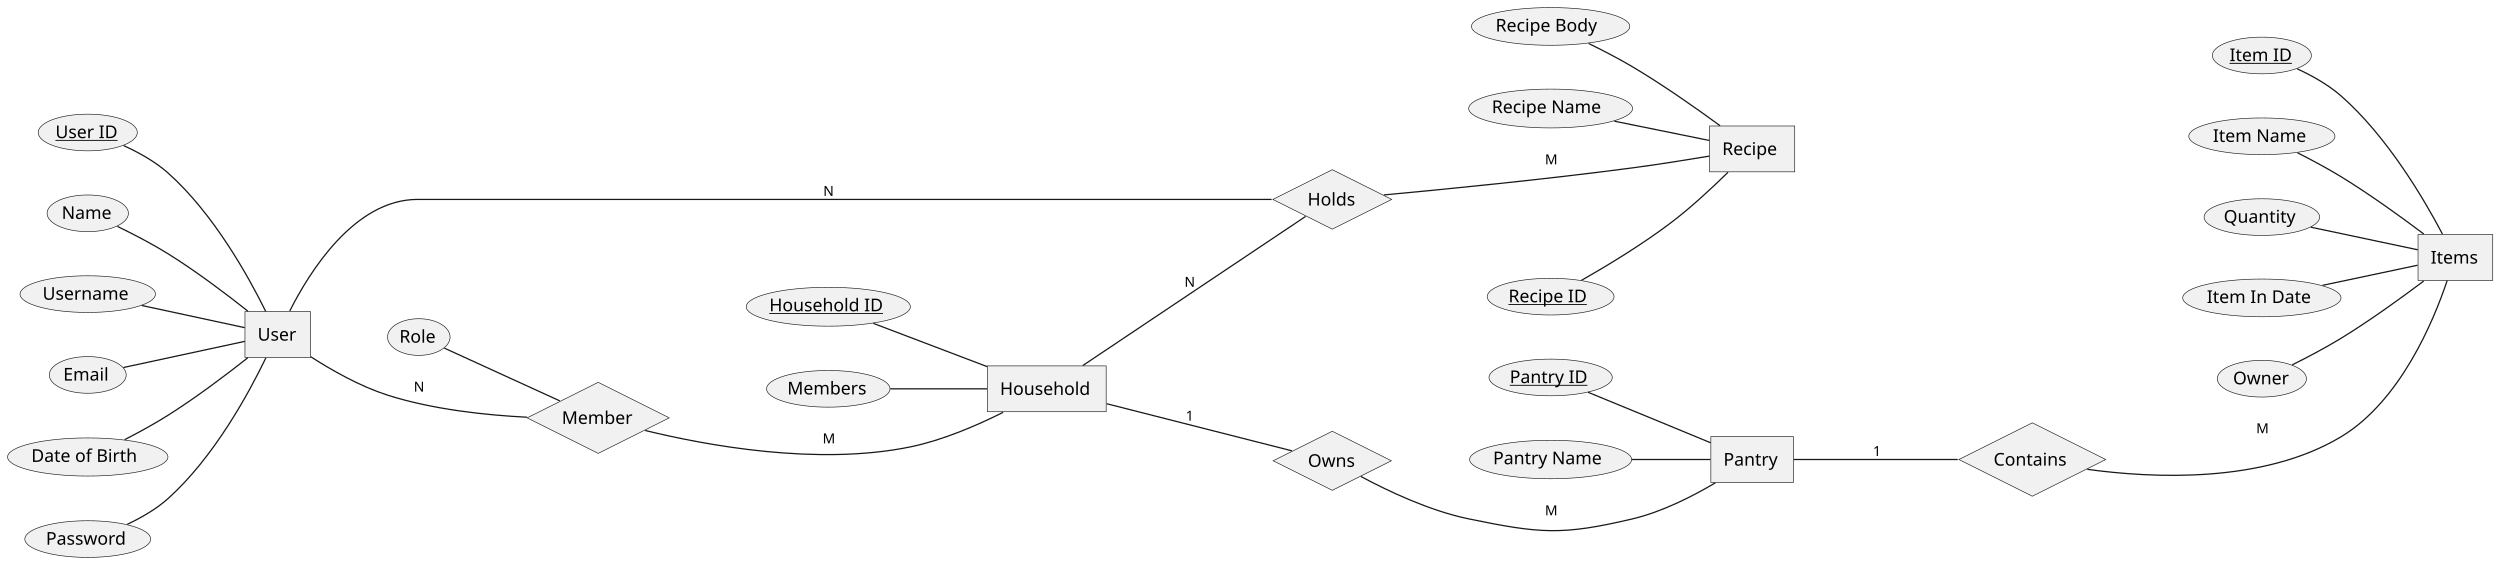
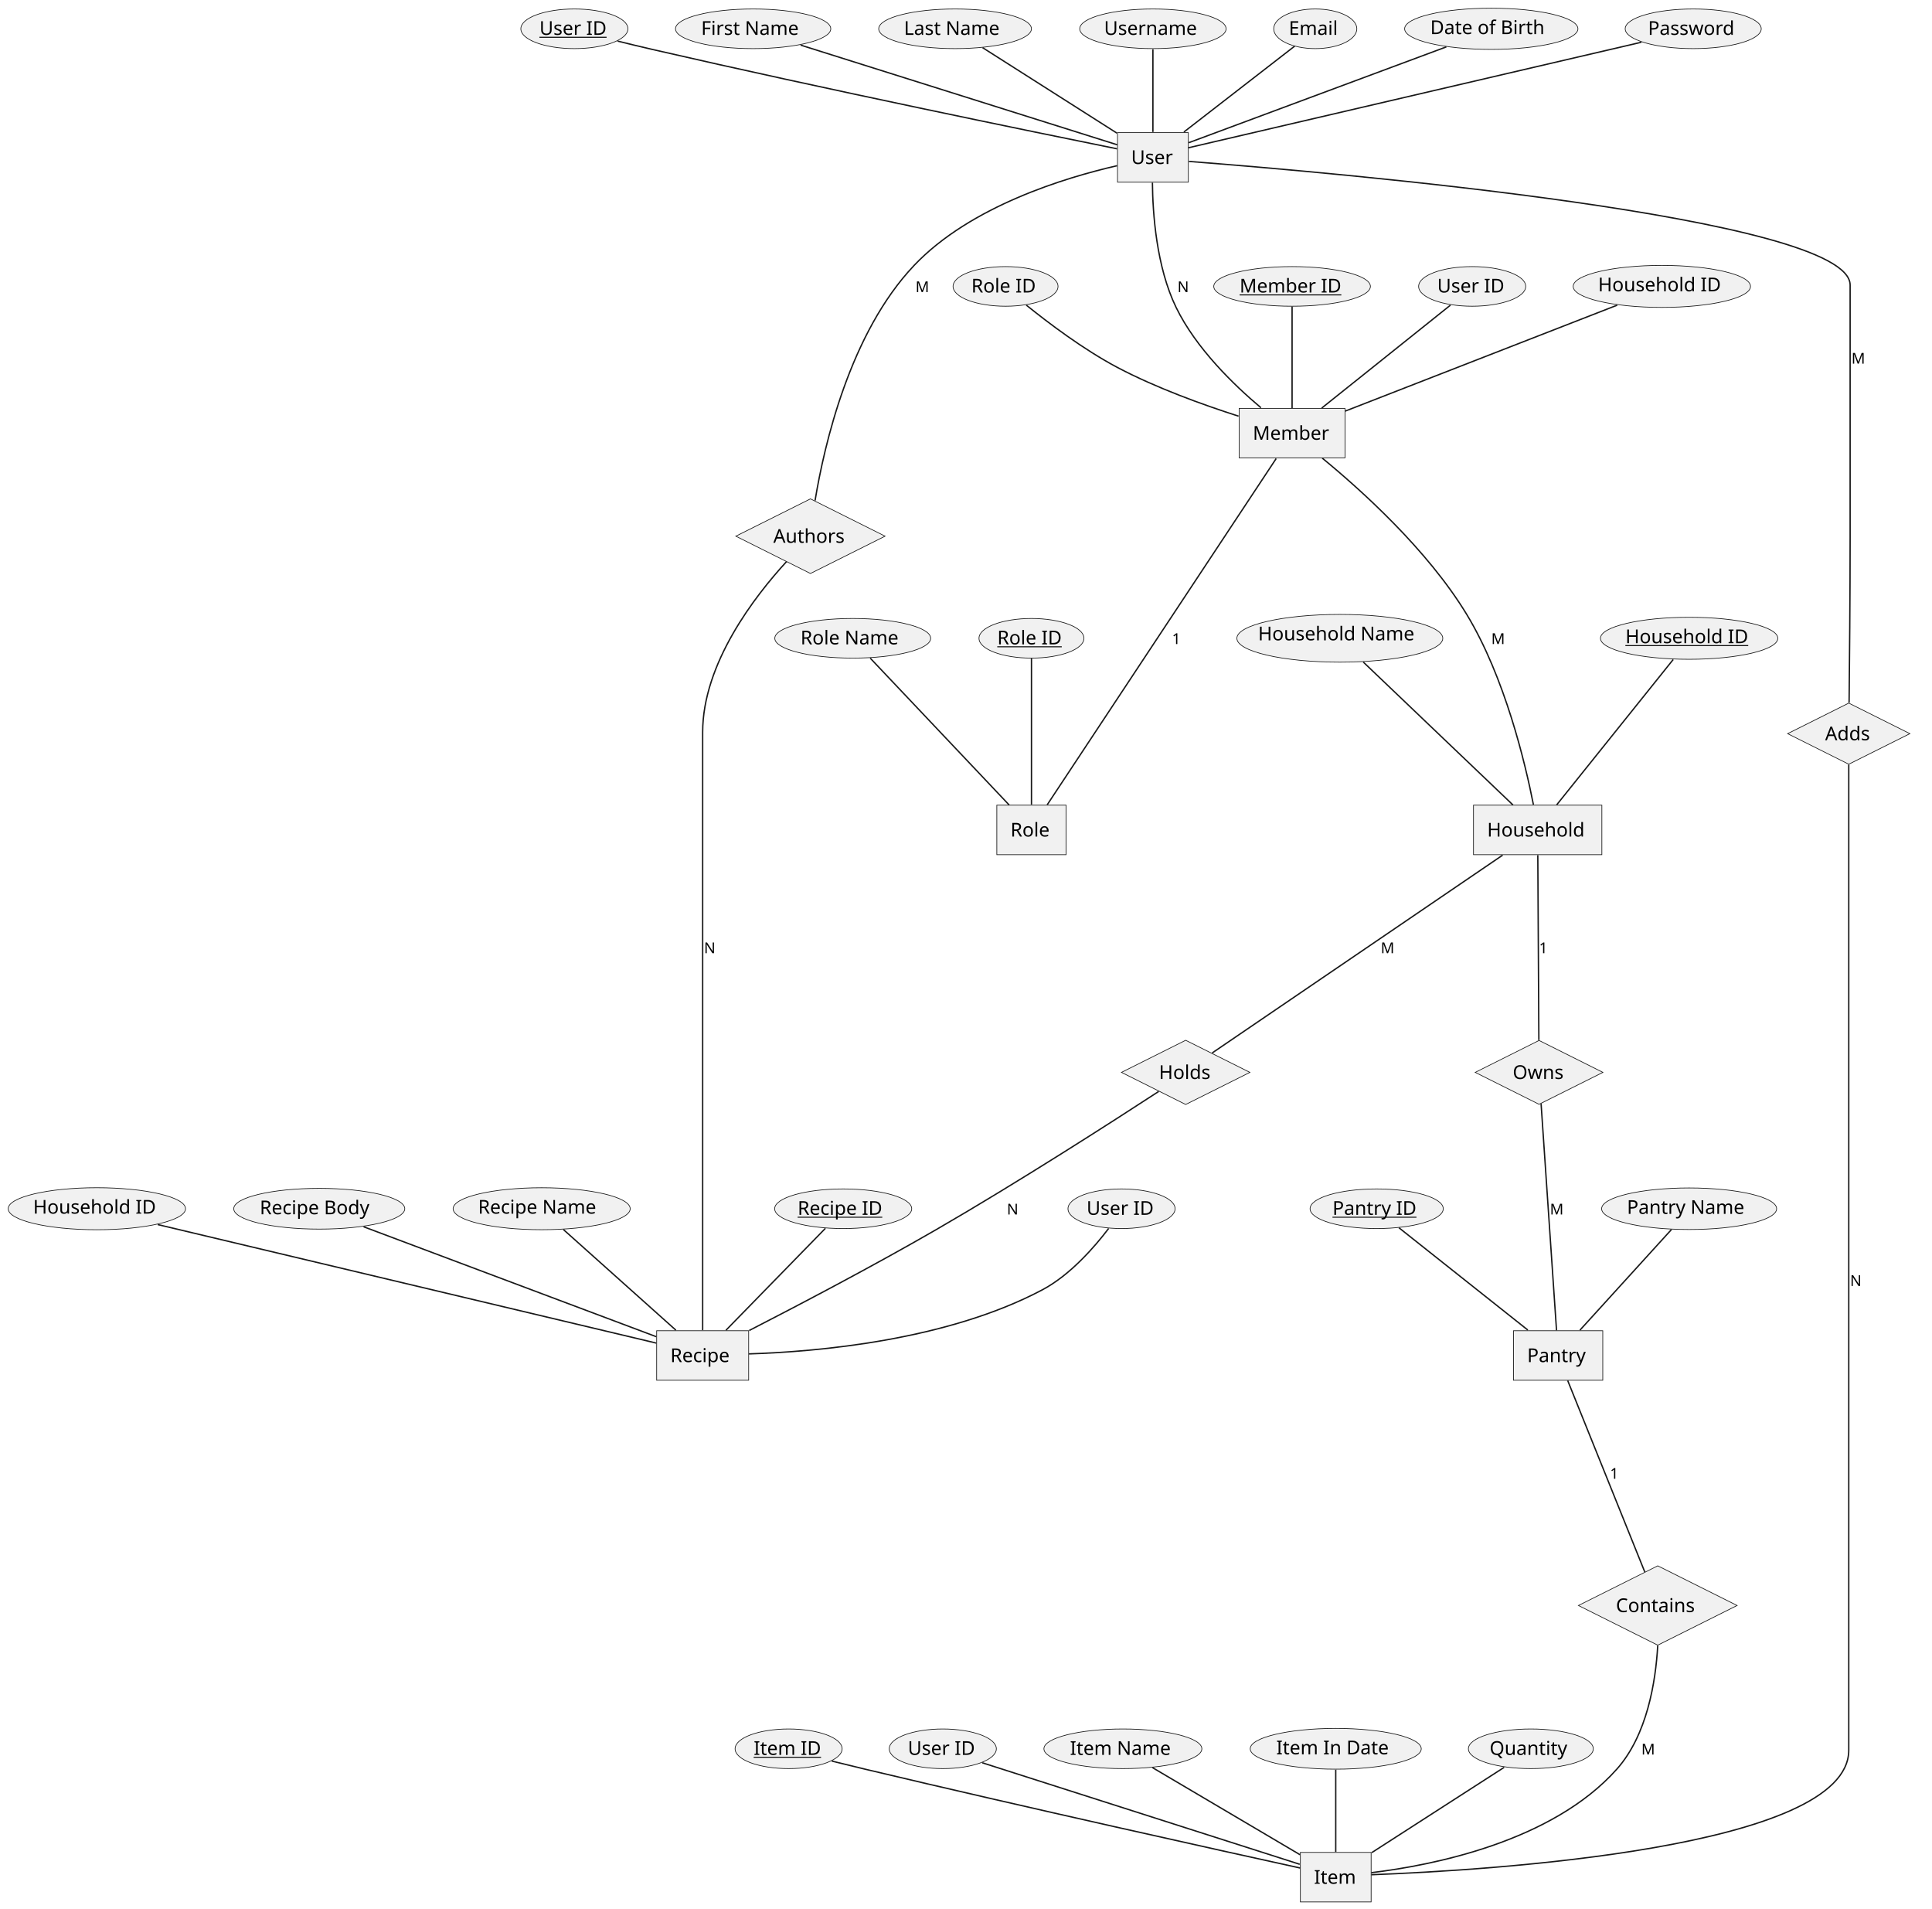
- <svg xmlns="http://www.w3.org/2000/svg" contentStyleType="text/css" data-diagram-type="CHEN_EER" height="447px" preserveAspectRatio="none" style="width:1980px;height:447px;background:#FFFFFF;" version="1.1" viewBox="0 0 1980 447" width="1980px" zoomAndPan="magnify">
+ <svg xmlns="http://www.w3.org/2000/svg" contentStyleType="text/css" data-diagram-type="CHEN_EER" height="1399px" preserveAspectRatio="none" style="width:1416px;height:1399px;background:#FFFFFF;" version="1.1" viewBox="0 0 1416 1399" width="1416px" zoomAndPan="magnify">
  <defs />
  <g>
    <g id="User">
-       <rect fill="#F1F1F1" height="36.297" style="stroke:#181818;stroke-width:0.5;" width="51.91" x="194.01" y="246.79" />
-       <text fill="#000000" font-family="sans-serif" font-size="14" lengthAdjust="spacing" textLength="31.91" x="204.01" y="269.785">User</text>
+       <rect fill="#F1F1F1" height="36.297" style="stroke:#181818;stroke-width:0.5;" width="51.91" x="819.04" y="97.2" />
+       <text fill="#000000" font-family="sans-serif" font-size="14" lengthAdjust="spacing" textLength="31.91" x="829.04" y="120.195">User</text>
    </g>
    <g id="User.User ID">
-       <ellipse cx="69.513" cy="104.944" fill="#F1F1F1" rx="39.253" ry="14.524" style="stroke:#181818;stroke-width:0.5;" />
-       <text fill="#000000" font-family="sans-serif" font-size="14" lengthAdjust="spacing" text-decoration="underline" textLength="51.27" x="43.878" y="109.415">User ID</text>
-     </g>
-     <g id="User.Name">
-       <ellipse cx="69.505" cy="168.944" fill="#F1F1F1" rx="32.205" ry="14.524" style="stroke:#181818;stroke-width:0.5;" />
-       <text fill="#000000" font-family="sans-serif" font-size="14" lengthAdjust="spacing" textLength="41.303" x="48.854" y="173.415">Name</text>
+       <ellipse cx="420.993" cy="21.104" fill="#F1F1F1" rx="39.253" ry="14.524" style="stroke:#181818;stroke-width:0.5;" />
+       <text fill="#000000" font-family="sans-serif" font-size="14" lengthAdjust="spacing" text-decoration="underline" textLength="51.27" x="395.358" y="25.575">User ID</text>
+     </g>
+     <g id="User.First Name">
+       <ellipse cx="551.986" cy="21.104" fill="#F1F1F1" rx="56.906" ry="14.524" style="stroke:#181818;stroke-width:0.5;" />
+       <text fill="#000000" font-family="sans-serif" font-size="14" lengthAdjust="spacing" textLength="76.234" x="513.869" y="25.575">First Name</text>
+     </g>
+     <g id="User.Last Name">
+       <ellipse cx="699.993" cy="21.104" fill="#F1F1F1" rx="55.973" ry="14.524" style="stroke:#181818;stroke-width:0.5;" />
+       <text fill="#000000" font-family="sans-serif" font-size="14" lengthAdjust="spacing" textLength="74.915" x="662.535" y="25.575">Last Name</text>
    </g>
    <g id="User.Username">
-       <ellipse cx="69.508" cy="232.944" fill="#F1F1F1" rx="53.638" ry="14.524" style="stroke:#181818;stroke-width:0.5;" />
-       <text fill="#000000" font-family="sans-serif" font-size="14" lengthAdjust="spacing" textLength="71.613" x="33.702" y="237.415">Username</text>
+       <ellipse cx="844.988" cy="21.104" fill="#F1F1F1" rx="53.638" ry="14.524" style="stroke:#181818;stroke-width:0.5;" />
+       <text fill="#000000" font-family="sans-serif" font-size="14" lengthAdjust="spacing" textLength="71.613" x="809.182" y="25.575">Username</text>
    </g>
    <g id="User.Email">
-       <ellipse cx="69.505" cy="296.944" fill="#F1F1F1" rx="30.465" ry="14.524" style="stroke:#181818;stroke-width:0.5;" />
-       <text fill="#000000" font-family="sans-serif" font-size="14" lengthAdjust="spacing" textLength="38.842" x="50.084" y="301.415">Email</text>
+       <ellipse cx="963.985" cy="21.104" fill="#F1F1F1" rx="30.465" ry="14.524" style="stroke:#181818;stroke-width:0.5;" />
+       <text fill="#000000" font-family="sans-serif" font-size="14" lengthAdjust="spacing" textLength="38.842" x="944.564" y="25.575">Email</text>
    </g>
    <g id="User.Date of Birth">
-       <ellipse cx="69.507" cy="361.941" fill="#F1F1F1" rx="63.507" ry="15.101" style="stroke:#181818;stroke-width:0.5;" />
-       <text fill="#000000" font-family="sans-serif" font-size="14" lengthAdjust="spacing" textLength="89.469" x="24.773" y="365.835">Date of Birth</text>
+       <ellipse cx="1092.987" cy="21.101" fill="#F1F1F1" rx="63.507" ry="15.101" style="stroke:#181818;stroke-width:0.5;" />
+       <text fill="#000000" font-family="sans-serif" font-size="14" lengthAdjust="spacing" textLength="89.469" x="1048.253" y="24.995">Date of Birth</text>
    </g>
    <g id="User.Password">
-       <ellipse cx="69.508" cy="426.944" fill="#F1F1F1" rx="49.858" ry="14.524" style="stroke:#181818;stroke-width:0.5;" />
-       <text fill="#000000" font-family="sans-serif" font-size="14" lengthAdjust="spacing" textLength="66.268" x="36.374" y="431.415">Password</text>
+       <ellipse cx="1240.988" cy="21.104" fill="#F1F1F1" rx="49.858" ry="14.524" style="stroke:#181818;stroke-width:0.5;" />
+       <text fill="#000000" font-family="sans-serif" font-size="14" lengthAdjust="spacing" textLength="66.268" x="1207.854" y="25.575">Password</text>
+     </g>
+     <g id="Item">
+       <rect fill="#F1F1F1" height="36.297" style="stroke:#181818;stroke-width:0.5;" width="51.869" x="953.06" y="1357.53" />
+       <text fill="#000000" font-family="sans-serif" font-size="14" lengthAdjust="spacing" textLength="31.869" x="963.06" y="1380.525">Item</text>
+     </g>
+     <g id="Item.Item ID">
+       <ellipse cx="577.994" cy="1281.604" fill="#F1F1F1" rx="39.224" ry="14.524" style="stroke:#181818;stroke-width:0.5;" />
+       <text fill="#000000" font-family="sans-serif" font-size="14" lengthAdjust="spacing" text-decoration="underline" textLength="51.228" x="552.38" y="1286.075">Item ID</text>
+     </g>
+     <g id="Item.User ID">
+       <ellipse cx="690.993" cy="1281.604" fill="#F1F1F1" rx="39.253" ry="14.524" style="stroke:#181818;stroke-width:0.5;" />
+       <text fill="#000000" font-family="sans-serif" font-size="14" lengthAdjust="spacing" textLength="51.27" x="665.358" y="1286.075">User ID</text>
+     </g>
+     <g id="Item.Item Name">
+       <ellipse cx="822.987" cy="1281.604" fill="#F1F1F1" rx="57.887" ry="14.524" style="stroke:#181818;stroke-width:0.5;" />
+       <text fill="#000000" font-family="sans-serif" font-size="14" lengthAdjust="spacing" textLength="77.622" x="784.176" y="1286.075">Item Name</text>
+     </g>
+     <g id="Item.Item In Date">
+       <ellipse cx="978.985" cy="1281.597" fill="#F1F1F1" rx="62.685" ry="14.937" style="stroke:#181818;stroke-width:0.5;" />
+       <text fill="#000000" font-family="sans-serif" font-size="14" lengthAdjust="spacing" textLength="87.233" x="935.369" y="1285.655">Item In Date</text>
+     </g>
+     <g id="Item.Quantity">
+       <ellipse cx="1121.989" cy="1281.604" fill="#F1F1F1" rx="45.779" ry="14.524" style="stroke:#181818;stroke-width:0.5;" />
+       <text fill="#000000" font-family="sans-serif" font-size="14" lengthAdjust="spacing" textLength="60.498" x="1091.74" y="1286.075">Quantity</text>
+     </g>
+     <g id="Role">
+       <rect fill="#F1F1F1" height="36.297" style="stroke:#181818;stroke-width:0.5;" width="50.796" x="730.59" y="590.06" />
+       <text fill="#000000" font-family="sans-serif" font-size="14" lengthAdjust="spacing" textLength="30.796" x="740.59" y="613.055">Role</text>
+     </g>
+     <g id="Role.Role ID">
+       <ellipse cx="755.985" cy="467.774" fill="#F1F1F1" rx="38.465" ry="14.524" style="stroke:#181818;stroke-width:0.5;" />
+       <text fill="#000000" font-family="sans-serif" font-size="14" lengthAdjust="spacing" text-decoration="underline" textLength="50.155" x="730.908" y="472.245">Role ID</text>
+     </g>
+     <g id="Role.Role Name">
+       <ellipse cx="624.988" cy="467.774" fill="#F1F1F1" rx="57.128" ry="14.524" style="stroke:#181818;stroke-width:0.5;" />
+       <text fill="#000000" font-family="sans-serif" font-size="14" lengthAdjust="spacing" textLength="76.549" x="586.714" y="472.245">Role Name</text>
    </g>
    <g id="Household">
-       <rect fill="#F1F1F1" height="36.297" style="stroke:#181818;stroke-width:0.5;" width="94.088" x="782" y="289.79" />
-       <text fill="#000000" font-family="sans-serif" font-size="14" lengthAdjust="spacing" textLength="74.088" x="792" y="312.785">Household</text>
+       <rect fill="#F1F1F1" height="36.297" style="stroke:#181818;stroke-width:0.5;" width="94.088" x="1079.95" y="590.06" />
+       <text fill="#000000" font-family="sans-serif" font-size="14" lengthAdjust="spacing" textLength="74.088" x="1089.95" y="613.055">Household</text>
    </g>
    <g id="Household.Household ID">
-       <ellipse cx="656.012" cy="242.938" fill="#F1F1F1" rx="64.992" ry="15.398" style="stroke:#181818;stroke-width:0.5;" />
-       <text fill="#000000" font-family="sans-serif" font-size="14" lengthAdjust="spacing" text-decoration="underline" textLength="93.447" x="609.288" y="246.535">Household ID</text>
-     </g>
-     <g id="Household.Members">
-       <ellipse cx="656.007" cy="307.944" fill="#F1F1F1" rx="48.877" ry="14.524" style="stroke:#181818;stroke-width:0.5;" />
-       <text fill="#000000" font-family="sans-serif" font-size="14" lengthAdjust="spacing" textLength="64.88" x="623.567" y="312.415">Members</text>
+       <ellipse cx="1237.992" cy="467.768" fill="#F1F1F1" rx="64.992" ry="15.398" style="stroke:#181818;stroke-width:0.5;" />
+       <text fill="#000000" font-family="sans-serif" font-size="14" lengthAdjust="spacing" text-decoration="underline" textLength="93.447" x="1191.268" y="471.365">Household ID</text>
+     </g>
+     <g id="Household.Household Name">
+       <ellipse cx="981.99" cy="467.772" fill="#F1F1F1" rx="75.46" ry="17.492" style="stroke:#181818;stroke-width:0.5;" />
+       <text fill="#000000" font-family="sans-serif" font-size="14" lengthAdjust="spacing" textLength="119.841" x="922.069" y="469.275">Household Name</text>
    </g>
    <g id="Pantry">
-       <rect fill="#F1F1F1" height="36.297" style="stroke:#181818;stroke-width:0.5;" width="65.425" x="1354.99" y="345.79" />
-       <text fill="#000000" font-family="sans-serif" font-size="14" lengthAdjust="spacing" textLength="45.425" x="1364.99" y="368.785">Pantry</text>
+       <rect fill="#F1F1F1" height="36.297" style="stroke:#181818;stroke-width:0.5;" width="65.425" x="1109.28" y="975.22" />
+       <text fill="#000000" font-family="sans-serif" font-size="14" lengthAdjust="spacing" textLength="45.425" x="1119.28" y="998.215">Pantry</text>
    </g>
    <g id="Pantry.Pantry ID">
-       <ellipse cx="1228.099" cy="298.944" fill="#F1F1F1" rx="48.809" ry="14.524" style="stroke:#181818;stroke-width:0.5;" />
-       <text fill="#000000" font-family="sans-serif" font-size="14" lengthAdjust="spacing" text-decoration="underline" textLength="64.784" x="1195.707" y="303.415">Pantry ID</text>
+       <ellipse cx="1008.989" cy="885.824" fill="#F1F1F1" rx="48.809" ry="14.524" style="stroke:#181818;stroke-width:0.5;" />
+       <text fill="#000000" font-family="sans-serif" font-size="14" lengthAdjust="spacing" text-decoration="underline" textLength="64.784" x="976.597" y="890.295">Pantry ID</text>
    </g>
    <g id="Pantry.Pantry Name">
-       <ellipse cx="1228.101" cy="363.938" fill="#F1F1F1" rx="64.141" ry="15.228" style="stroke:#181818;stroke-width:0.5;" />
-       <text fill="#000000" font-family="sans-serif" font-size="14" lengthAdjust="spacing" textLength="91.178" x="1182.513" y="367.705">Pantry Name</text>
-     </g>
-     <g id="Items">
-       <rect fill="#F1F1F1" height="36.297" style="stroke:#181818;stroke-width:0.5;" width="59.163" x="1915.08" y="185.79" />
-       <text fill="#000000" font-family="sans-serif" font-size="14" lengthAdjust="spacing" textLength="39.163" x="1925.08" y="208.785">Items</text>
-     </g>
-     <g id="Items.Item ID">
-       <ellipse cx="1791.404" cy="43.944" fill="#F1F1F1" rx="39.224" ry="14.524" style="stroke:#181818;stroke-width:0.5;" />
-       <text fill="#000000" font-family="sans-serif" font-size="14" lengthAdjust="spacing" text-decoration="underline" textLength="51.228" x="1765.79" y="48.415">Item ID</text>
-     </g>
-     <g id="Items.Item Name">
-       <ellipse cx="1791.397" cy="107.944" fill="#F1F1F1" rx="57.887" ry="14.524" style="stroke:#181818;stroke-width:0.5;" />
-       <text fill="#000000" font-family="sans-serif" font-size="14" lengthAdjust="spacing" textLength="77.622" x="1752.586" y="112.415">Item Name</text>
-     </g>
-     <g id="Items.Quantity">
-       <ellipse cx="1791.399" cy="171.944" fill="#F1F1F1" rx="45.779" ry="14.524" style="stroke:#181818;stroke-width:0.5;" />
-       <text fill="#000000" font-family="sans-serif" font-size="14" lengthAdjust="spacing" textLength="60.498" x="1761.15" y="176.415">Quantity</text>
-     </g>
-     <g id="Items.Item In Date">
-       <ellipse cx="1791.395" cy="235.937" fill="#F1F1F1" rx="62.685" ry="14.937" style="stroke:#181818;stroke-width:0.5;" />
-       <text fill="#000000" font-family="sans-serif" font-size="14" lengthAdjust="spacing" textLength="87.233" x="1747.779" y="239.995">Item In Date</text>
-     </g>
-     <g id="Items.Owner">
-       <ellipse cx="1791.403" cy="299.944" fill="#F1F1F1" rx="35.323" ry="14.524" style="stroke:#181818;stroke-width:0.5;" />
-       <text fill="#000000" font-family="sans-serif" font-size="14" lengthAdjust="spacing" textLength="45.712" x="1768.547" y="304.415">Owner</text>
+       <ellipse cx="1237.991" cy="885.818" fill="#F1F1F1" rx="64.141" ry="15.228" style="stroke:#181818;stroke-width:0.5;" />
+       <text fill="#000000" font-family="sans-serif" font-size="14" lengthAdjust="spacing" textLength="91.178" x="1192.402" y="889.585">Pantry Name</text>
+     </g>
+     <g id="Recipe">
+       <rect fill="#F1F1F1" height="36.297" style="stroke:#181818;stroke-width:0.5;" width="67.428" x="481.28" y="975.22" />
+       <text fill="#000000" font-family="sans-serif" font-size="14" lengthAdjust="spacing" textLength="47.428" x="491.28" y="998.215">Recipe</text>
+     </g>
+     <g id="Recipe.Recipe ID">
+       <ellipse cx="617.986" cy="885.824" fill="#F1F1F1" rx="50.226" ry="14.524" style="stroke:#181818;stroke-width:0.5;" />
+       <text fill="#000000" font-family="sans-serif" font-size="14" lengthAdjust="spacing" text-decoration="underline" textLength="66.787" x="584.592" y="890.295">Recipe ID</text>
+     </g>
+     <g id="Recipe.User ID">
+       <ellipse cx="821.993" cy="885.824" fill="#F1F1F1" rx="39.253" ry="14.524" style="stroke:#181818;stroke-width:0.5;" />
+       <text fill="#000000" font-family="sans-serif" font-size="14" lengthAdjust="spacing" textLength="51.27" x="796.358" y="890.295">User ID</text>
+     </g>
+     <g id="Recipe.Household ID">
+       <ellipse cx="70.992" cy="885.818" fill="#F1F1F1" rx="64.992" ry="15.398" style="stroke:#181818;stroke-width:0.5;" />
+       <text fill="#000000" font-family="sans-serif" font-size="14" lengthAdjust="spacing" textLength="93.447" x="24.268" y="889.415">Household ID</text>
+     </g>
+     <g id="Recipe.Recipe Body">
+       <ellipse cx="233.99" cy="885.816" fill="#F1F1F1" rx="62.68" ry="14.936" style="stroke:#181818;stroke-width:0.5;" />
+       <text fill="#000000" font-family="sans-serif" font-size="14" lengthAdjust="spacing" textLength="87.22" x="190.381" y="889.875">Recipe Body</text>
+     </g>
+     <g id="Recipe.Recipe Name">
+       <ellipse cx="396.992" cy="885.818" fill="#F1F1F1" rx="64.892" ry="15.378" style="stroke:#181818;stroke-width:0.5;" />
+       <text fill="#000000" font-family="sans-serif" font-size="14" lengthAdjust="spacing" textLength="93.181" x="350.401" y="889.435">Recipe Name</text>
    </g>
    <g id="Member">
-       <polygon fill="#F1F1F1" points="417.48,330.935,473.75,302.8,530.02,330.935,473.75,359.07" style="stroke:#181818;stroke-width:0.5;" />
-       <text fill="#000000" font-family="sans-serif" font-size="14" lengthAdjust="spacing" textLength="57.586" x="444.957" y="335.782">Member</text>
-     </g>
-     <g id="Member.Role">
-       <ellipse cx="331.696" cy="266.944" fill="#F1F1F1" rx="24.776" ry="14.524" style="stroke:#181818;stroke-width:0.5;" />
-       <text fill="#000000" font-family="sans-serif" font-size="14" lengthAdjust="spacing" textLength="30.796" x="316.298" y="271.415">Role</text>
-     </g>
-     <g id="Recipe">
-       <rect fill="#F1F1F1" height="36.297" style="stroke:#181818;stroke-width:0.5;" width="67.428" x="1353.99" y="99.79" />
-       <text fill="#000000" font-family="sans-serif" font-size="14" lengthAdjust="spacing" textLength="47.428" x="1363.99" y="122.785">Recipe</text>
-     </g>
-     <g id="Recipe.Recipe ID">
-       <ellipse cx="1228.096" cy="234.944" fill="#F1F1F1" rx="50.226" ry="14.524" style="stroke:#181818;stroke-width:0.5;" />
-       <text fill="#000000" font-family="sans-serif" font-size="14" lengthAdjust="spacing" text-decoration="underline" textLength="66.787" x="1194.702" y="239.415">Recipe ID</text>
-     </g>
-     <g id="Recipe.Recipe Body">
-       <ellipse cx="1228.1" cy="20.936" fill="#F1F1F1" rx="62.68" ry="14.936" style="stroke:#181818;stroke-width:0.5;" />
-       <text fill="#000000" font-family="sans-serif" font-size="14" lengthAdjust="spacing" textLength="87.22" x="1184.491" y="24.995">Recipe Body</text>
-     </g>
-     <g id="Recipe.Recipe Name">
-       <ellipse cx="1228.102" cy="85.938" fill="#F1F1F1" rx="64.892" ry="15.378" style="stroke:#181818;stroke-width:0.5;" />
-       <text fill="#000000" font-family="sans-serif" font-size="14" lengthAdjust="spacing" textLength="93.181" x="1181.511" y="89.555">Recipe Name</text>
+       <rect fill="#F1F1F1" height="36.297" style="stroke:#181818;stroke-width:0.5;" width="77.586" x="908.2" y="299.29" />
+       <text fill="#000000" font-family="sans-serif" font-size="14" lengthAdjust="spacing" textLength="57.586" x="918.2" y="322.285">Member</text>
+     </g>
+     <g id="Member.Member ID">
+       <ellipse cx="946.989" cy="209.894" fill="#F1F1F1" rx="57.409" ry="14.524" style="stroke:#181818;stroke-width:0.5;" />
+       <text fill="#000000" font-family="sans-serif" font-size="14" lengthAdjust="spacing" text-decoration="underline" textLength="76.945" x="908.516" y="214.365">Member ID</text>
+     </g>
+     <g id="Member.User ID">
+       <ellipse cx="1078.993" cy="209.894" fill="#F1F1F1" rx="39.253" ry="14.524" style="stroke:#181818;stroke-width:0.5;" />
+       <text fill="#000000" font-family="sans-serif" font-size="14" lengthAdjust="spacing" textLength="51.27" x="1053.358" y="214.365">User ID</text>
+     </g>
+     <g id="Member.Household ID">
+       <ellipse cx="1217.992" cy="209.888" fill="#F1F1F1" rx="64.992" ry="15.398" style="stroke:#181818;stroke-width:0.5;" />
+       <text fill="#000000" font-family="sans-serif" font-size="14" lengthAdjust="spacing" textLength="93.447" x="1171.268" y="213.485">Household ID</text>
+     </g>
+     <g id="Member.Role ID">
+       <ellipse cx="736.985" cy="209.894" fill="#F1F1F1" rx="38.465" ry="14.524" style="stroke:#181818;stroke-width:0.5;" />
+       <text fill="#000000" font-family="sans-serif" font-size="14" lengthAdjust="spacing" textLength="50.155" x="711.908" y="214.365">Role ID</text>
    </g>
    <g id="Holds">
-       <polygon fill="#F1F1F1" points="1008.09,157.939,1055.149,134.41,1102.207,157.939,1055.149,181.469" style="stroke:#181818;stroke-width:0.5;" />
-       <text fill="#000000" font-family="sans-serif" font-size="14" lengthAdjust="spacing" textLength="39.163" x="1035.567" y="162.786">Holds</text>
+       <polygon fill="#F1F1F1" points="821.93,785.889,868.989,762.36,916.048,785.889,868.989,809.419" style="stroke:#181818;stroke-width:0.5;" />
+       <text fill="#000000" font-family="sans-serif" font-size="14" lengthAdjust="spacing" textLength="39.163" x="849.407" y="790.736">Holds</text>
    </g>
    <g id="Contains">
-       <polygon fill="#F1F1F1" points="1551.42,363.933,1609.567,334.86,1667.713,363.933,1609.567,393.007" style="stroke:#181818;stroke-width:0.5;" />
-       <text fill="#000000" font-family="sans-serif" font-size="14" lengthAdjust="spacing" textLength="61.339" x="1578.897" y="368.78">Contains</text>
+       <polygon fill="#F1F1F1" points="1156.85,1176.583,1214.997,1147.51,1273.143,1176.583,1214.997,1205.657" style="stroke:#181818;stroke-width:0.5;" />
+       <text fill="#000000" font-family="sans-serif" font-size="14" lengthAdjust="spacing" textLength="61.339" x="1184.327" y="1181.43">Contains</text>
    </g>
    <g id="Owns">
-       <polygon fill="#F1F1F1" points="1008.35,364.938,1055.146,341.54,1101.941,364.938,1055.146,388.336" style="stroke:#181818;stroke-width:0.5;" />
-       <text fill="#000000" font-family="sans-serif" font-size="14" lengthAdjust="spacing" textLength="38.637" x="1035.827" y="369.784">Owns</text>
-     </g>
-     <g class="link" data-entity-1="User.User ID" data-entity-2="User" data-source-line="4" data-uid="lnk4" id="link_User.User ID_User">
-       <path d="M97.9,115.31 C109.57,120.61 122.81,127.87 133.01,136.94 C169.24,169.11 197.21,219.78 210.49,246.7" fill="none" id="User/User ID-User" style="stroke:#181818;stroke-width:1;" />
-     </g>
-     <g class="link" data-entity-1="User.Name" data-entity-2="User" data-source-line="5" data-uid="lnk6" id="link_User.Name_User">
-       <path d="M92.99,179.32 C105.11,185.19 120.18,192.95 133.01,200.94 C155.45,214.89 179.44,233.06 196.36,246.47" fill="none" id="User/Name-User" style="stroke:#181818;stroke-width:1;" />
-     </g>
-     <g class="link" data-entity-1="User.Username" data-entity-2="User" data-source-line="6" data-uid="lnk8" id="link_User.Username_User">
-       <path d="M112.26,241.94 C138.5,247.59 171.49,254.7 193.79,259.51" fill="none" id="User/Username-User" style="stroke:#181818;stroke-width:1;" />
-     </g>
-     <g class="link" data-entity-1="User.Email" data-entity-2="User" data-source-line="7" data-uid="lnk10" id="link_User.Email_User">
-       <path d="M97.74,291.07 C125.19,285.15 167.23,276.09 193.89,270.34" fill="none" id="User/Email-User" style="stroke:#181818;stroke-width:1;" />
-     </g>
-     <g class="link" data-entity-1="User.Date of Birth" data-entity-2="User" data-source-line="8" data-uid="lnk12" id="link_User.Date of Birth_User">
-       <path d="M98.72,348.21 C109.64,342.6 122.12,335.81 133.01,328.94 C155.36,314.84 179.36,296.69 196.31,283.32" fill="none" id="User/Date of Birth-User" style="stroke:#181818;stroke-width:1;" />
-     </g>
-     <g class="link" data-entity-1="User.Password" data-entity-2="User" data-source-line="9" data-uid="lnk14" id="link_User.Password_User">
-       <path d="M100.77,415.28 C111.71,410.12 123.66,403.31 133.01,394.94 C169.51,362.28 197.37,310.82 210.56,283.46" fill="none" id="User/Password-User" style="stroke:#181818;stroke-width:1;" />
-     </g>
-     <g class="link" data-entity-1="Household.Household ID" data-entity-2="Household" data-source-line="12" data-uid="lnk17" id="link_Household.Household ID_Household">
-       <path d="M691.62,256.09 C717.58,265.96 753.39,279.57 781.81,290.37" fill="none" id="Household/Household ID-Household" style="stroke:#181818;stroke-width:1;" />
-     </g>
-     <g class="link" data-entity-1="Household.Members" data-entity-2="Household" data-source-line="13" data-uid="lnk19" id="link_Household.Members_Household">
-       <path d="M705.11,307.94 C729.12,307.94 758.03,307.94 781.78,307.94" fill="none" id="Household/Members-Household" style="stroke:#181818;stroke-width:1;" />
-     </g>
-     <g class="link" data-entity-1="Pantry.Pantry ID" data-entity-2="Pantry" data-source-line="16" data-uid="lnk22" id="link_Pantry.Pantry ID_Pantry">
-       <path d="M1257.76,310.69 C1276.59,318.42 1301.76,328.76 1323.99,337.94 C1334.01,342.07 1344.93,346.6 1354.81,350.69" fill="none" id="Pantry/Pantry ID-Pantry" style="stroke:#181818;stroke-width:1;" />
-     </g>
-     <g class="link" data-entity-1="Pantry.Pantry Name" data-entity-2="Pantry" data-source-line="17" data-uid="lnk24" id="link_Pantry.Pantry Name_Pantry">
-       <path d="M1292.29,363.94 C1313.7,363.94 1336.71,363.94 1354.66,363.94" fill="none" id="Pantry/Pantry Name-Pantry" style="stroke:#181818;stroke-width:1;" />
-     </g>
-     <g class="link" data-entity-1="Items.Item ID" data-entity-2="Items" data-source-line="20" data-uid="lnk27" id="link_Items.Item ID_Items">
-       <path d="M1819.34,54.47 C1830.84,59.8 1843.92,67.03 1854.08,75.94 C1890.81,108.11 1920.18,158.32 1934.38,185.3" fill="none" id="Items/Item ID-Items" style="stroke:#181818;stroke-width:1;" />
-     </g>
-     <g class="link" data-entity-1="Items.Item Name" data-entity-2="Items" data-source-line="21" data-uid="lnk29" id="link_Items.Item Name_Items">
-       <path d="M1819.57,120.99 C1830.49,126.5 1843.07,133.2 1854.08,139.94 C1877.06,154.01 1901.91,172 1919.59,185.31" fill="none" id="Items/Item Name-Items" style="stroke:#181818;stroke-width:1;" />
-     </g>
-     <g class="link" data-entity-1="Items.Quantity" data-entity-2="Items" data-source-line="22" data-uid="lnk31" id="link_Items.Quantity_Items">
-       <path d="M1830.18,179.93 C1856.43,185.48 1890.88,192.77 1914.91,197.85" fill="none" id="Items/Quantity-Items" style="stroke:#181818;stroke-width:1;" />
-     </g>
-     <g class="link" data-entity-1="Items.Item In Date" data-entity-2="Items" data-source-line="23" data-uid="lnk33" id="link_Items.Item In Date_Items">
-       <path d="M1839.43,225.99 C1864.06,220.78 1893.44,214.56 1914.72,210.06" fill="none" id="Items/Item In Date-Items" style="stroke:#181818;stroke-width:1;" />
-     </g>
-     <g class="link" data-entity-1="Items.Owner" data-entity-2="Items" data-source-line="24" data-uid="lnk35" id="link_Items.Owner_Items">
-       <path d="M1815.38,288.99 C1827.17,283.13 1841.63,275.56 1854.08,267.94 C1877.06,253.86 1901.91,235.88 1919.59,222.56" fill="none" id="Items/Owner-Items" style="stroke:#181818;stroke-width:1;" />
-     </g>
-     <g class="link" data-entity-1="Member.Role" data-entity-2="Member" data-source-line="27" data-uid="lnk38" id="link_Member.Role_Member">
-       <path d="M351.88,275.7 C375.48,286.48 415.79,304.91 443.32,317.49" fill="none" id="Member/Role-Member" style="stroke:#181818;stroke-width:1;" />
-     </g>
-     <g class="link" data-entity-1="Recipe.Recipe ID" data-entity-2="Recipe" data-source-line="30" data-uid="lnk41" id="link_Recipe.Recipe ID_Recipe">
-       <path d="M1252.53,222.04 C1272.25,210.8 1300.85,193.58 1323.99,175.94 C1339.91,163.8 1356.48,148.33 1368.59,136.43" fill="none" id="Recipe/Recipe ID-Recipe" style="stroke:#181818;stroke-width:1;" />
-     </g>
-     <g class="link" data-entity-1="Recipe.Recipe Body" data-entity-2="Recipe" data-source-line="31" data-uid="lnk43" id="link_Recipe.Recipe Body_Recipe">
-       <path d="M1258.19,34.42 C1269.27,39.84 1281.89,46.35 1292.99,52.94 C1317.34,67.38 1343.73,85.97 1362.28,99.57" fill="none" id="Recipe/Recipe Body-Recipe" style="stroke:#181818;stroke-width:1;" />
-     </g>
-     <g class="link" data-entity-1="Recipe.Recipe Name" data-entity-2="Recipe" data-source-line="32" data-uid="lnk45" id="link_Recipe.Recipe Name_Recipe">
-       <path d="M1278.53,95.97 C1303.09,100.96 1332.08,106.85 1353.87,111.27" fill="none" id="Recipe/Recipe Name-Recipe" style="stroke:#181818;stroke-width:1;" />
-     </g>
-     <g class="link" data-entity-1="User" data-entity-2="Member" data-source-line="40" data-uid="lnk49" id="link_User_Member">
-       <path d="M246.06,282.51 C262.58,293.15 285.1,305.98 306.92,312.94 C342.65,324.33 384.67,328.8 417.46,330.44" fill="none" id="User-Member" style="stroke:#181818;stroke-width:1;" />
-       <text fill="#000000" font-family="sans-serif" font-size="11" lengthAdjust="spacing" textLength="8.229" x="327.7" y="310.15">N</text>
-     </g>
-     <g class="link" data-entity-1="Member" data-entity-2="Household" data-source-line="41" data-uid="lnk50" id="link_Member_Household">
-       <path d="M511,340.94 C559.35,352.77 647.4,369.08 721,353.94 C746.76,348.64 773.96,336.86 794.49,326.55" fill="none" id="Member-Household" style="stroke:#181818;stroke-width:1;" />
-       <text fill="#000000" font-family="sans-serif" font-size="11" lengthAdjust="spacing" textLength="9.491" x="651.51" y="351.15">M</text>
-     </g>
-     <g class="link" data-entity-1="Household" data-entity-2="Owns" data-source-line="42" data-uid="lnk51" id="link_Household_Owns">
-       <path d="M876.48,319.75 C920.45,330.93 985.25,347.41 1023.23,357.07" fill="none" id="Household-Owns" style="stroke:#181818;stroke-width:1;" />
-       <text fill="#000000" font-family="sans-serif" font-size="11" lengthAdjust="spacing" textLength="6.998" x="939.09" y="333.15">1</text>
-     </g>
-     <g class="link" data-entity-1="Owns" data-entity-2="Pantry" data-source-line="43" data-uid="lnk52" id="link_Owns_Pantry">
-       <path d="M1077.84,377.38 C1098.88,388.68 1132.1,404.54 1163.21,410.94 C1219.7,422.56 1236.86,424.22 1292.99,410.94 C1316.37,405.4 1340.55,393.08 1358.5,382.44" fill="none" id="Owns-Pantry" style="stroke:#181818;stroke-width:1;" />
-       <text fill="#000000" font-family="sans-serif" font-size="11" lengthAdjust="spacing" textLength="9.491" x="1223.6" y="408.15">M</text>
-     </g>
-     <g class="link" data-entity-1="Pantry" data-entity-2="Contains" data-source-line="44" data-uid="lnk53" id="link_Pantry_Contains">
-       <path d="M1420.67,363.94 C1454.62,363.94 1508.99,363.94 1550.53,363.94" fill="none" id="Pantry-Contains" style="stroke:#181818;stroke-width:1;" />
-       <text fill="#000000" font-family="sans-serif" font-size="11" lengthAdjust="spacing" textLength="6.998" x="1483.42" y="361.15">1</text>
-     </g>
-     <g class="link" data-entity-1="Contains" data-entity-2="Items" data-source-line="45" data-uid="lnk54" id="link_Contains_Items">
-       <path d="M1653.17,371.71 C1704.67,378.78 1792.12,383.15 1854.08,345.94 C1901.31,317.57 1927.63,253.69 1938.17,222.2" fill="none" id="Contains-Items" style="stroke:#181818;stroke-width:1;" />
-       <text fill="#000000" font-family="sans-serif" font-size="11" lengthAdjust="spacing" textLength="9.491" x="1786.9" y="343.15">M</text>
-     </g>
-     <g class="link" data-entity-1="User" data-entity-2="Holds" data-source-line="47" data-uid="lnk55" id="link_User_Holds">
-       <path d="M229.49,246.3 C244.95,215.64 280.68,157.94 330.7,157.94 C330.7,157.94 330.7,157.94 943.09,157.94 C964.1,157.94 987.36,157.94 1007.13,157.94" fill="none" id="User-Holds" style="stroke:#181818;stroke-width:1;" />
-       <text fill="#000000" font-family="sans-serif" font-size="11" lengthAdjust="spacing" textLength="8.229" x="652.01" y="155.15">N</text>
-     </g>
-     <g class="link" data-entity-1="Holds" data-entity-2="Recipe" data-source-line="48" data-uid="lnk56" id="link_Holds_Recipe">
-       <path d="M1096.04,154.38 C1143.17,150.03 1223.93,142.1 1292.99,132.94 C1313.24,130.25 1335.86,126.65 1353.81,123.64" fill="none" id="Holds-Recipe" style="stroke:#181818;stroke-width:1;" />
-       <text fill="#000000" font-family="sans-serif" font-size="11" lengthAdjust="spacing" textLength="9.491" x="1223.6" y="130.15">M</text>
-     </g>
-     <g class="link" data-entity-1="Household" data-entity-2="Holds" data-source-line="49" data-uid="lnk57" id="link_Household_Holds">
-       <path d="M857.52,289.54 C903.22,258.96 993.79,198.33 1034.05,171.39" fill="none" id="Household-Holds" style="stroke:#181818;stroke-width:1;" />
-       <text fill="#000000" font-family="sans-serif" font-size="11" lengthAdjust="spacing" textLength="8.229" x="938.09" y="227.15">N</text>
+       <polygon fill="#F1F1F1" points="1081.2,785.888,1127.996,762.49,1174.791,785.888,1127.996,809.286" style="stroke:#181818;stroke-width:0.5;" />
+       <text fill="#000000" font-family="sans-serif" font-size="14" lengthAdjust="spacing" textLength="38.637" x="1108.677" y="790.735">Owns</text>
+     </g>
+     <g id="Adds">
+       <polygon fill="#F1F1F1" points="1310.19,537.66,1354.989,515.26,1399.789,537.66,1354.989,560.059" style="stroke:#181818;stroke-width:0.5;" />
+       <text fill="#000000" font-family="sans-serif" font-size="14" lengthAdjust="spacing" textLength="34.645" x="1337.667" y="542.506">Adds</text>
+     </g>
+     <g id="Authors">
+       <polygon fill="#F1F1F1" points="539.3,392.935,593.991,365.59,648.682,392.935,593.991,420.281" style="stroke:#181818;stroke-width:0.5;" />
+       <text fill="#000000" font-family="sans-serif" font-size="14" lengthAdjust="spacing" textLength="54.428" x="566.777" y="397.782">Authors</text>
+     </g>
+     <g class="link" data-entity-1="User.User ID" data-entity-2="User" data-source-line="7" data-uid="lnk4" id="link_User.User ID_User">
+       <path d="M452.61,30.11 C460.86,32.15 469.75,34.3 477.99,36.2 C605.28,65.49 758.3,96.83 818.67,109.05" fill="none" id="User/User ID-User" style="stroke:#181818;stroke-width:1;" />
+     </g>
+     <g class="link" data-entity-1="User.First Name" data-entity-2="User" data-source-line="8" data-uid="lnk6" id="link_User.First Name_User">
+       <path d="M586.75,33.04 C646.18,51.75 765.98,89.47 818.88,106.12" fill="none" id="User/First Name-User" style="stroke:#181818;stroke-width:1;" />
+     </g>
+     <g class="link" data-entity-1="User.Last Name" data-entity-2="User" data-source-line="9" data-uid="lnk8" id="link_User.Last Name_User">
+       <path d="M720.15,34.92 C745.83,51.26 790.27,79.53 818.62,97.57" fill="none" id="User/Last Name-User" style="stroke:#181818;stroke-width:1;" />
+     </g>
+     <g class="link" data-entity-1="User.Username" data-entity-2="User" data-source-line="10" data-uid="lnk10" id="link_User.Username_User">
+       <path d="M844.99,36.11 C844.99,52.34 844.99,79.1 844.99,96.73" fill="none" id="User/Username-User" style="stroke:#181818;stroke-width:1;" />
+     </g>
+     <g class="link" data-entity-1="User.Email" data-entity-2="User" data-source-line="11" data-uid="lnk12" id="link_User.Email_User">
+       <path d="M948.92,33.78 C928.41,49.68 891.52,78.27 867.66,96.77" fill="none" id="User/Email-User" style="stroke:#181818;stroke-width:1;" />
+     </g>
+     <g class="link" data-entity-1="User.Date of Birth" data-entity-2="User" data-source-line="12" data-uid="lnk14" id="link_User.Date of Birth_User">
+       <path d="M1060.06,34.35 C1010.25,52.87 916.77,87.65 871.24,104.58" fill="none" id="User/Date of Birth-User" style="stroke:#181818;stroke-width:1;" />
+     </g>
+     <g class="link" data-entity-1="User.Password" data-entity-2="User" data-source-line="13" data-uid="lnk16" id="link_User.Password_User">
+       <path d="M1203.02,30.94 C1123.07,49.57 939.14,92.41 871.01,108.29" fill="none" id="User/Password-User" style="stroke:#181818;stroke-width:1;" />
+     </g>
+     <g class="link" data-entity-1="Item.Item ID" data-entity-2="Item" data-source-line="17" data-uid="lnk19" id="link_Item.Item ID_Item">
+       <path d="M609.65,1290.6 C617.59,1292.57 626.1,1294.66 633.99,1296.53 C752.89,1324.79 895.41,1356.34 952.98,1368.99" fill="none" id="Item/Item ID-Item" style="stroke:#181818;stroke-width:1;" />
+     </g>
+     <g class="link" data-entity-1="Item.User ID" data-entity-2="Item" data-source-line="18" data-uid="lnk21" id="link_Item.User ID_Item">
+       <path d="M719.93,1291.85 C775.98,1309.77 898.62,1348.98 952.6,1366.24" fill="none" id="Item/User ID-Item" style="stroke:#181818;stroke-width:1;" />
+     </g>
+     <g class="link" data-entity-1="Item.Item Name" data-entity-2="Item" data-source-line="19" data-uid="lnk23" id="link_Item.Item Name_Item">
+       <path d="M844.68,1295.4 C872.98,1312.1 922.45,1341.3 952.8,1359.22" fill="none" id="Item/Item Name-Item" style="stroke:#181818;stroke-width:1;" />
+     </g>
+     <g class="link" data-entity-1="Item.Item In Date" data-entity-2="Item" data-source-line="20" data-uid="lnk25" id="link_Item.Item In Date_Item">
+       <path d="M978.99,1296.98 C978.99,1313.27 978.99,1339.8 978.99,1357.25" fill="none" id="Item/Item In Date-Item" style="stroke:#181818;stroke-width:1;" />
+     </g>
+     <g class="link" data-entity-1="Item.Quantity" data-entity-2="Item" data-source-line="21" data-uid="lnk27" id="link_Item.Quantity_Item">
+       <path d="M1102.41,1295.21 C1077.24,1311.41 1033.46,1339.61 1005.38,1357.69" fill="none" id="Item/Quantity-Item" style="stroke:#181818;stroke-width:1;" />
+     </g>
+     <g class="link" data-entity-1="Role.Role ID" data-entity-2="Role" data-source-line="25" data-uid="lnk30" id="link_Role.Role ID_Role">
+       <path d="M755.99,482.55 C755.99,507.86 755.99,561.69 755.99,589.6" fill="none" id="Role/Role ID-Role" style="stroke:#181818;stroke-width:1;" />
+     </g>
+     <g class="link" data-entity-1="Role.Role Name" data-entity-2="Role" data-source-line="26" data-uid="lnk32" id="link_Role.Role Name_Role">
+       <path d="M637.79,482.3 C661.74,507.61 713.29,562.08 739.68,589.98" fill="none" id="Role/Role Name-Role" style="stroke:#181818;stroke-width:1;" />
+     </g>
+     <g class="link" data-entity-1="Household.Household ID" data-entity-2="Household" data-source-line="30" data-uid="lnk35" id="link_Household.Household ID_Household">
+       <path d="M1226.32,483.33 C1205.73,509.01 1163.03,562.27 1140.92,589.84" fill="none" id="Household/Household ID-Household" style="stroke:#181818;stroke-width:1;" />
+     </g>
+     <g class="link" data-entity-1="Household.Household Name" data-entity-2="Household" data-source-line="31" data-uid="lnk37" id="link_Household.Household Name_Household">
+       <path d="M999.19,485.2 C1026.8,511.55 1080.74,563.06 1108.9,589.94" fill="none" id="Household/Household Name-Household" style="stroke:#181818;stroke-width:1;" />
+     </g>
+     <g class="link" data-entity-1="Pantry.Pantry ID" data-entity-2="Pantry" data-source-line="35" data-uid="lnk40" id="link_Pantry.Pantry ID_Pantry">
+       <path d="M1025.3,899.76 C1049.02,918.59 1093.12,953.58 1119.79,974.74" fill="none" id="Pantry/Pantry ID-Pantry" style="stroke:#181818;stroke-width:1;" />
+     </g>
+     <g class="link" data-entity-1="Pantry.Pantry Name" data-entity-2="Pantry" data-source-line="36" data-uid="lnk42" id="link_Pantry.Pantry Name_Pantry">
+       <path d="M1225.05,901.05 C1207.64,920.18 1176.73,954.17 1157.92,974.85" fill="none" id="Pantry/Pantry Name-Pantry" style="stroke:#181818;stroke-width:1;" />
+     </g>
+     <g class="link" data-entity-1="Recipe.Recipe ID" data-entity-2="Recipe" data-source-line="40" data-uid="lnk45" id="link_Recipe.Recipe ID_Recipe">
+       <path d="M604.95,900.18 C586.43,919.16 552.52,953.91 532.03,974.9" fill="none" id="Recipe/Recipe ID-Recipe" style="stroke:#181818;stroke-width:1;" />
+     </g>
+     <g class="link" data-entity-1="Recipe.User ID" data-entity-2="Recipe" data-source-line="41" data-uid="lnk47" id="link_Recipe.User ID_Recipe">
+       <path d="M812.55,900.27 C802.23,913.86 784.44,934.36 763.99,945.22 C693.85,982.45 598.83,990.62 548.89,992.2" fill="none" id="Recipe/User ID-Recipe" style="stroke:#181818;stroke-width:1;" />
+     </g>
+     <g class="link" data-entity-1="Recipe.Household ID" data-entity-2="Recipe" data-source-line="42" data-uid="lnk49" id="link_Recipe.Household ID_Recipe">
+       <path d="M115.6,897.42 C204.44,918.54 401.75,965.44 481.04,984.29" fill="none" id="Recipe/Household ID-Recipe" style="stroke:#181818;stroke-width:1;" />
+     </g>
+     <g class="link" data-entity-1="Recipe.Recipe Body" data-entity-2="Recipe" data-source-line="43" data-uid="lnk51" id="link_Recipe.Recipe Body_Recipe">
+       <path d="M266.5,899.03 C320.1,919.16 426.49,959.12 481.03,979.61" fill="none" id="Recipe/Recipe Body-Recipe" style="stroke:#181818;stroke-width:1;" />
+     </g>
+     <g class="link" data-entity-1="Recipe.Recipe Name" data-entity-2="Recipe" data-source-line="44" data-uid="lnk53" id="link_Recipe.Recipe Name_Recipe">
+       <path d="M412.91,901.05 C434.29,920.18 472.29,954.17 495.41,974.85" fill="none" id="Recipe/Recipe Name-Recipe" style="stroke:#181818;stroke-width:1;" />
+     </g>
+     <g class="link" data-entity-1="Member.Member ID" data-entity-2="Member" data-source-line="49" data-uid="lnk56" id="link_Member.Member ID_Member">
+       <path d="M946.99,224.69 C946.99,243.8 946.99,278.32 946.99,299.13" fill="none" id="Member/Member ID-Member" style="stroke:#181818;stroke-width:1;" />
+     </g>
+     <g class="link" data-entity-1="Member.User ID" data-entity-2="Member" data-source-line="50" data-uid="lnk58" id="link_Member.User ID_Member">
+       <path d="M1063.07,223.62 C1039.48,242.49 995.19,277.9 968.66,299.11" fill="none" id="Member/User ID-Member" style="stroke:#181818;stroke-width:1;" />
+     </g>
+     <g class="link" data-entity-1="Member.Household ID" data-entity-2="Member" data-source-line="51" data-uid="lnk60" id="link_Member.Household ID_Member">
+       <path d="M1185.3,223.62 C1135.19,243.14 1039.55,280.39 985.92,301.28" fill="none" id="Member/Household ID-Member" style="stroke:#181818;stroke-width:1;" />
+     </g>
+     <g class="link" data-entity-1="Member.Role ID" data-entity-2="Member" data-source-line="52" data-uid="lnk62" id="link_Member.Role ID_Member">
+       <path d="M752.21,223.62 C768.09,236.44 794.11,256.15 818.99,269.29 C847.47,284.33 881.82,296.7 907.76,304.99" fill="none" id="Member/Role ID-Member" style="stroke:#181818;stroke-width:1;" />
+     </g>
+     <g class="link" data-entity-1="User" data-entity-2="Member" data-source-line="74" data-uid="lnk68" id="link_User_Member">
+       <path d="M844.63,133.88 C844.84,156.23 847.51,195.51 861.99,225.29 C876.57,255.26 904.36,282.16 924.2,298.83" fill="none" id="User-Member" style="stroke:#181818;stroke-width:1;" />
+       <text fill="#000000" font-family="sans-serif" font-size="11" lengthAdjust="spacing" textLength="8.229" x="862.99" y="214.1">N</text>
+     </g>
+     <g class="link" data-entity-1="Member" data-entity-2="Household" data-source-line="75" data-uid="lnk69" id="link_Member_Household">
+       <path d="M969.12,335.75 C997.42,358.97 1046.2,402.82 1074.99,450.28 C1102.98,496.41 1117.9,559.42 1123.86,589.64" fill="none" id="Member-Household" style="stroke:#181818;stroke-width:1;" />
+       <text fill="#000000" font-family="sans-serif" font-size="11" lengthAdjust="spacing" textLength="9.491" x="1092.99" y="471.98">M</text>
+     </g>
+     <g class="link" data-entity-1="Member" data-entity-2="Role" data-source-line="78" data-uid="lnk70" id="link_Member_Role">
+       <path d="M935.33,336.07 C901.15,387.75 801.48,538.43 767.5,589.81" fill="none" id="Member-Role" style="stroke:#181818;stroke-width:1;" />
+       <text fill="#000000" font-family="sans-serif" font-size="11" lengthAdjust="spacing" textLength="6.998" x="858.99" y="471.98">1</text>
+     </g>
+     <g class="link" data-entity-1="Household" data-entity-2="Owns" data-source-line="81" data-uid="lnk71" id="link_Household_Owns">
+       <path d="M1127.09,626.7 C1127.27,658.72 1127.66,726.75 1127.86,762.26" fill="none" id="Household-Owns" style="stroke:#181818;stroke-width:1;" />
+       <text fill="#000000" font-family="sans-serif" font-size="11" lengthAdjust="spacing" textLength="6.998" x="1127.99" y="698.57">1</text>
+     </g>
+     <g class="link" data-entity-1="Owns" data-entity-2="Pantry" data-source-line="82" data-uid="lnk72" id="link_Owns_Pantry">
+       <path d="M1129.49,808.88 C1132.29,849.98 1138.26,937.66 1140.81,974.97" fill="none" id="Owns-Pantry" style="stroke:#181818;stroke-width:1;" />
+       <text fill="#000000" font-family="sans-serif" font-size="11" lengthAdjust="spacing" textLength="9.491" x="1135.99" y="890.03">M</text>
+     </g>
+     <g class="link" data-entity-1="Pantry" data-entity-2="Contains" data-source-line="83" data-uid="lnk73" id="link_Pantry_Contains">
+       <path d="M1148.99,1011.74 C1162.16,1044.43 1190.63,1115.1 1205.5,1152.03" fill="none" id="Pantry-Contains" style="stroke:#181818;stroke-width:1;" />
+       <text fill="#000000" font-family="sans-serif" font-size="11" lengthAdjust="spacing" textLength="6.998" x="1179.99" y="1083.72">1</text>
+     </g>
+     <g class="link" data-entity-1="Contains" data-entity-2="Item" data-source-line="84" data-uid="lnk74" id="link_Contains_Item">
+       <path d="M1214.98,1205.99 C1213.48,1232.48 1207.23,1271.56 1184.99,1296.53 C1137.29,1350.09 1048.96,1367.12 1005.1,1372.39" fill="none" id="Contains-Item" style="stroke:#181818;stroke-width:1;" />
+       <text fill="#000000" font-family="sans-serif" font-size="11" lengthAdjust="spacing" textLength="9.491" x="1202.99" y="1285.81">M</text>
+     </g>
+     <g class="link" data-entity-1="User" data-entity-2="Authors" data-source-line="87" data-uid="lnk75" id="link_User_Authors">
+       <path d="M818.78,121.43 C780.99,130.06 711.22,151.05 669.99,194.49 C622.97,244.05 604.16,325.82 597.38,366.84" fill="none" id="User-Authors" style="stroke:#181818;stroke-width:1;" />
+       <text fill="#000000" font-family="sans-serif" font-size="11" lengthAdjust="spacing" textLength="9.491" x="670.99" y="214.1">M</text>
+     </g>
+     <g class="link" data-entity-1="Authors" data-entity-2="Recipe" data-source-line="88" data-uid="lnk76" id="link_Authors_Recipe">
+       <path d="M576.46,411.57 C553.19,436.94 514.99,486.25 514.99,536.66 C514.99,536.66 514.99,536.66 514.99,886.82 C514.99,917.78 514.99,953.86 514.99,974.81" fill="none" id="Authors-Recipe" style="stroke:#181818;stroke-width:1;" />
+       <text fill="#000000" font-family="sans-serif" font-size="11" lengthAdjust="spacing" textLength="8.229" x="515.99" y="698.57">N</text>
+     </g>
+     <g class="link" data-entity-1="User" data-entity-2="Adds" data-source-line="91" data-uid="lnk77" id="link_User_Adds">
+       <path d="M871.39,118.3 C976.03,126.38 1355.99,159.14 1355.99,208.89 C1355.99,208.89 1355.99,208.89 1355.99,393.93 C1355.99,436.8 1355.54,486.91 1355.24,514.9" fill="none" id="User-Adds" style="stroke:#181818;stroke-width:1;" />
+       <text fill="#000000" font-family="sans-serif" font-size="11" lengthAdjust="spacing" textLength="9.491" x="1356.99" y="266.5">M</text>
+     </g>
+     <g class="link" data-entity-1="Adds" data-entity-2="Item" data-source-line="92" data-uid="lnk78" id="link_Adds_Item">
+       <path d="M1354.99,560.36 C1354.99,583.97 1354.99,622.85 1354.99,656.36 C1354.99,656.36 1354.99,656.36 1354.99,1282.6 C1354.99,1354.76 1090.4,1370.65 1005.13,1373.9" fill="none" id="Adds-Item" style="stroke:#181818;stroke-width:1;" />
+       <text fill="#000000" font-family="sans-serif" font-size="11" lengthAdjust="spacing" textLength="8.229" x="1355.99" y="942.43">N</text>
+     </g>
+     <g class="link" data-entity-1="Household" data-entity-2="Holds" data-source-line="95" data-uid="lnk79" id="link_Household_Holds">
+       <path d="M1101.31,626.7 C1049.69,661.85 934.37,740.37 888.43,771.66" fill="none" id="Household-Holds" style="stroke:#181818;stroke-width:1;" />
+       <text fill="#000000" font-family="sans-serif" font-size="11" lengthAdjust="spacing" textLength="9.491" x="1011.99" y="698.57">M</text>
+     </g>
+     <g class="link" data-entity-1="Holds" data-entity-2="Recipe" data-source-line="96" data-uid="lnk80" id="link_Holds_Recipe">
+       <path d="M849.23,799.86 C815.96,821.56 746.48,866.25 685.99,901.22 C639.24,928.23 583.9,957.2 549.11,975.05" fill="none" id="Holds-Recipe" style="stroke:#181818;stroke-width:1;" />
+       <text fill="#000000" font-family="sans-serif" font-size="11" lengthAdjust="spacing" textLength="8.229" x="737.99" y="890.03">N</text>
    </g>
  </g>
</svg>
